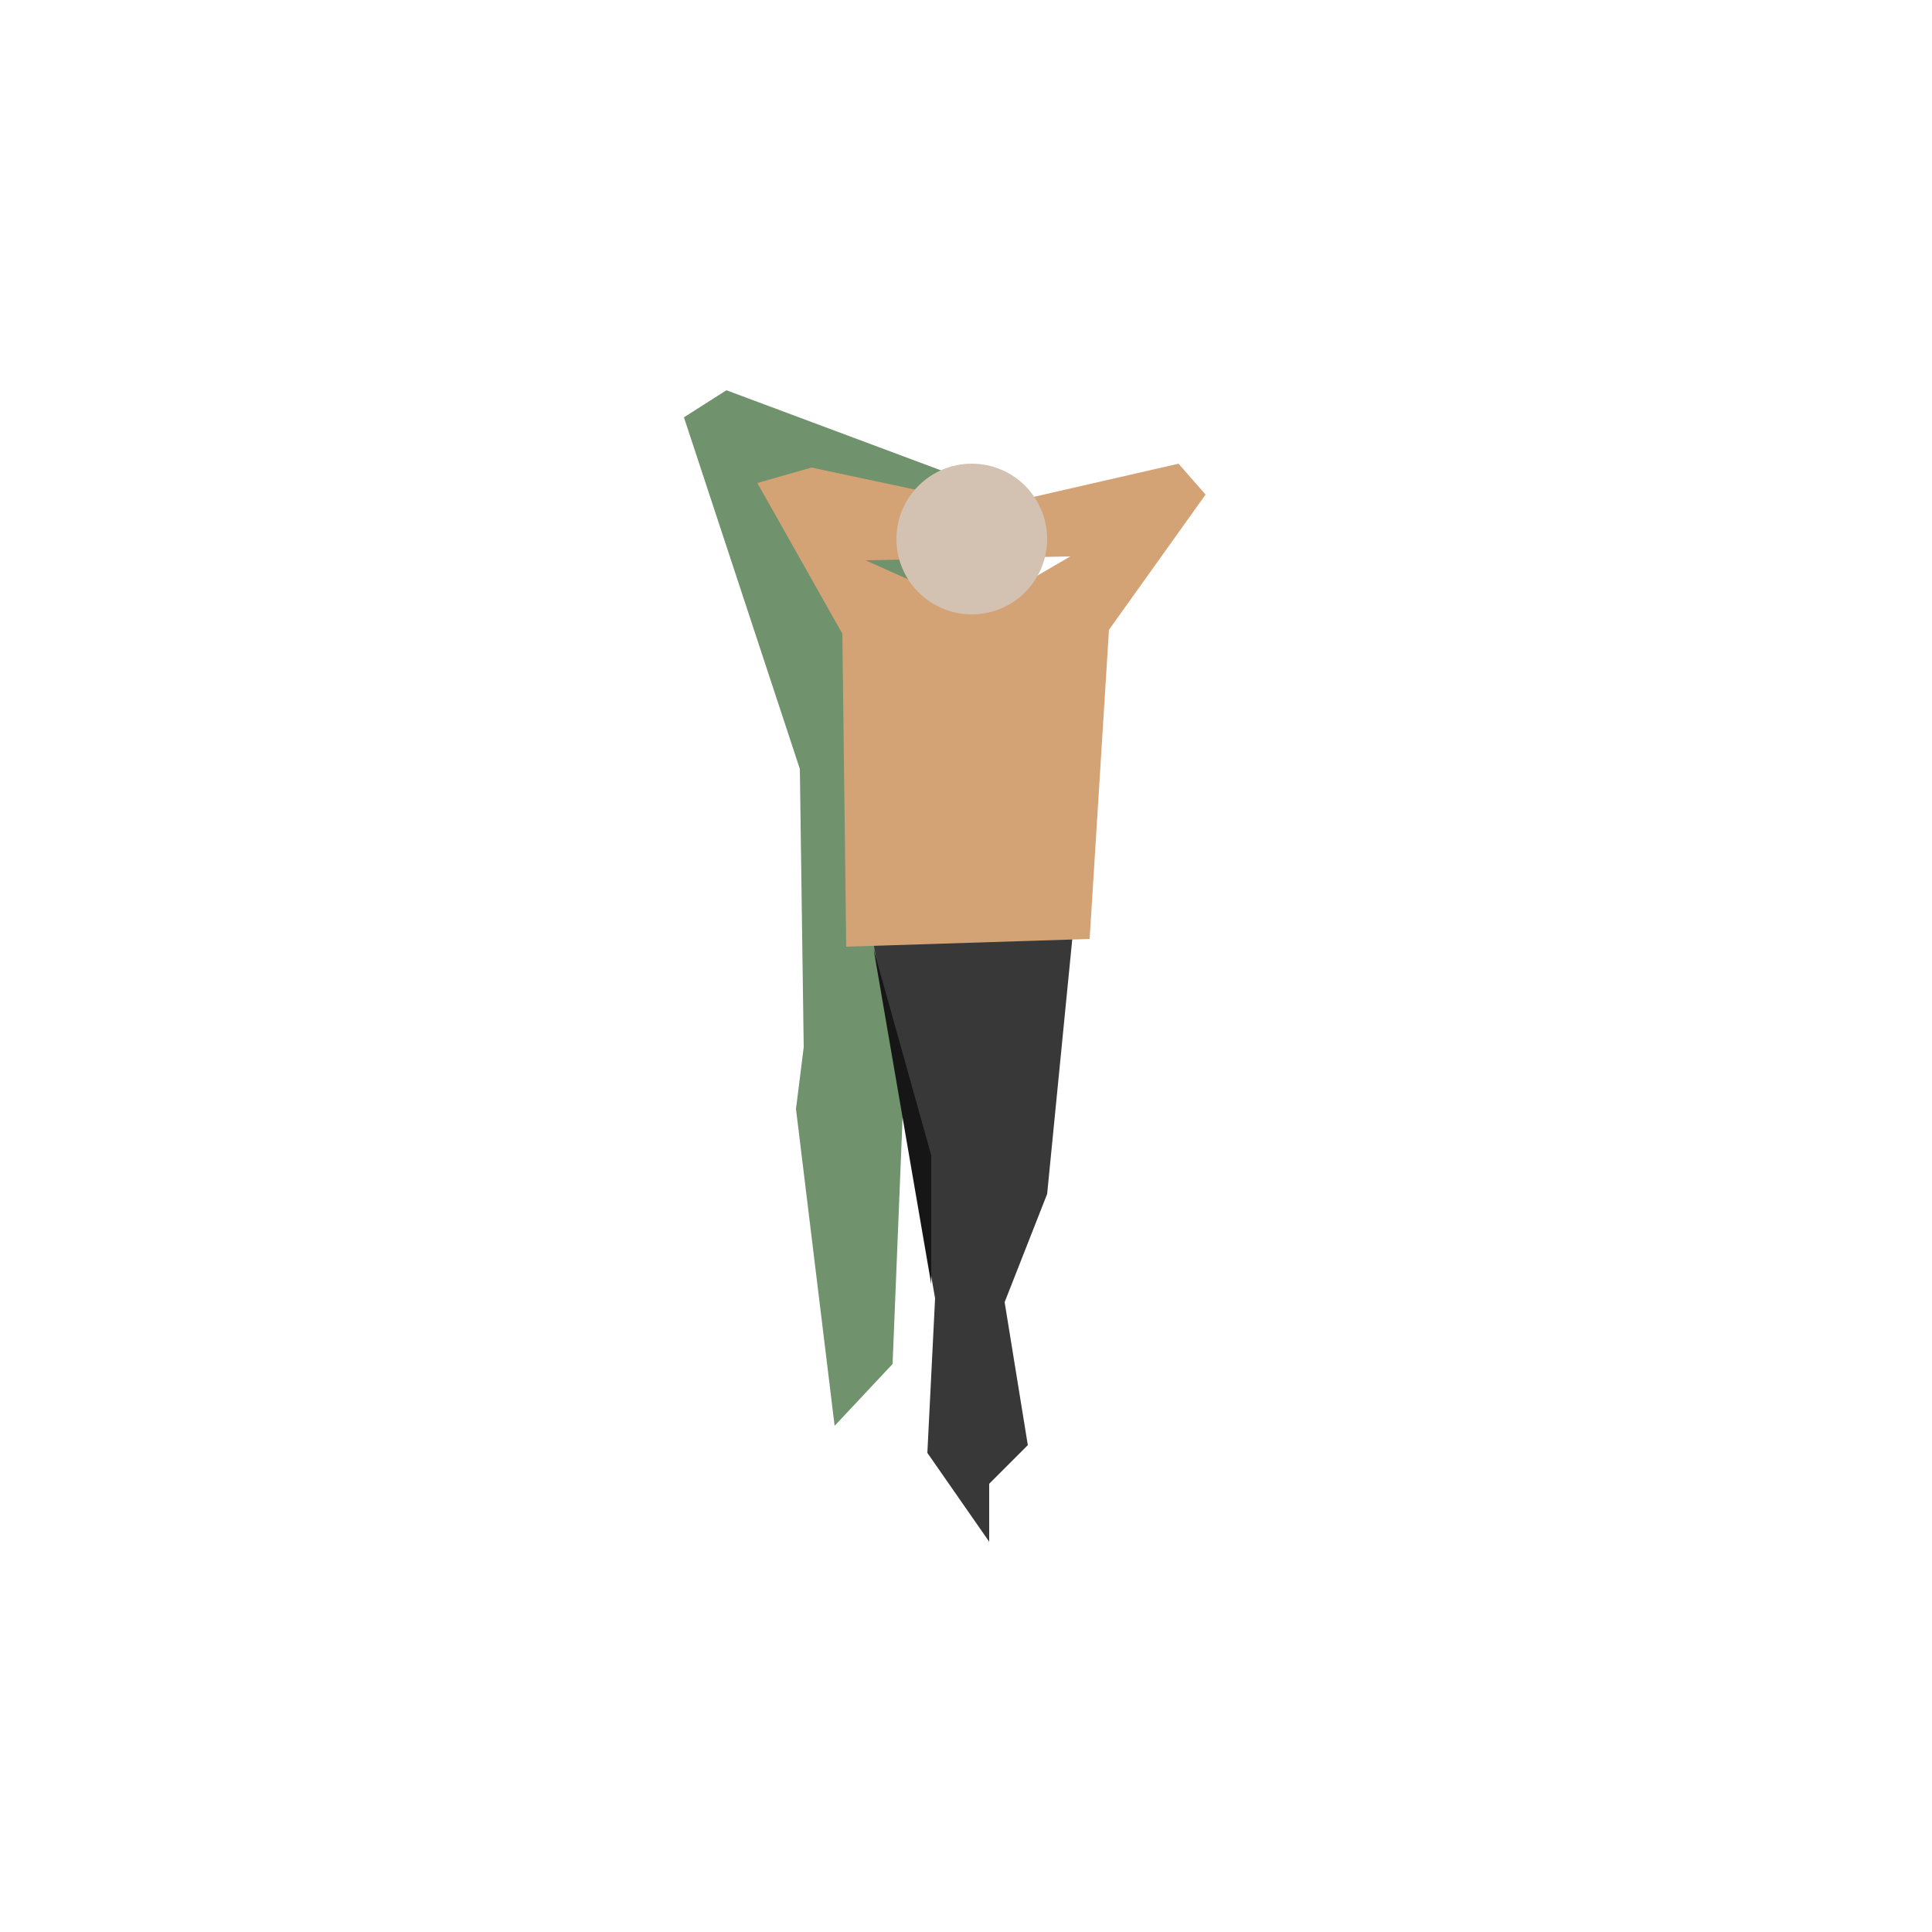
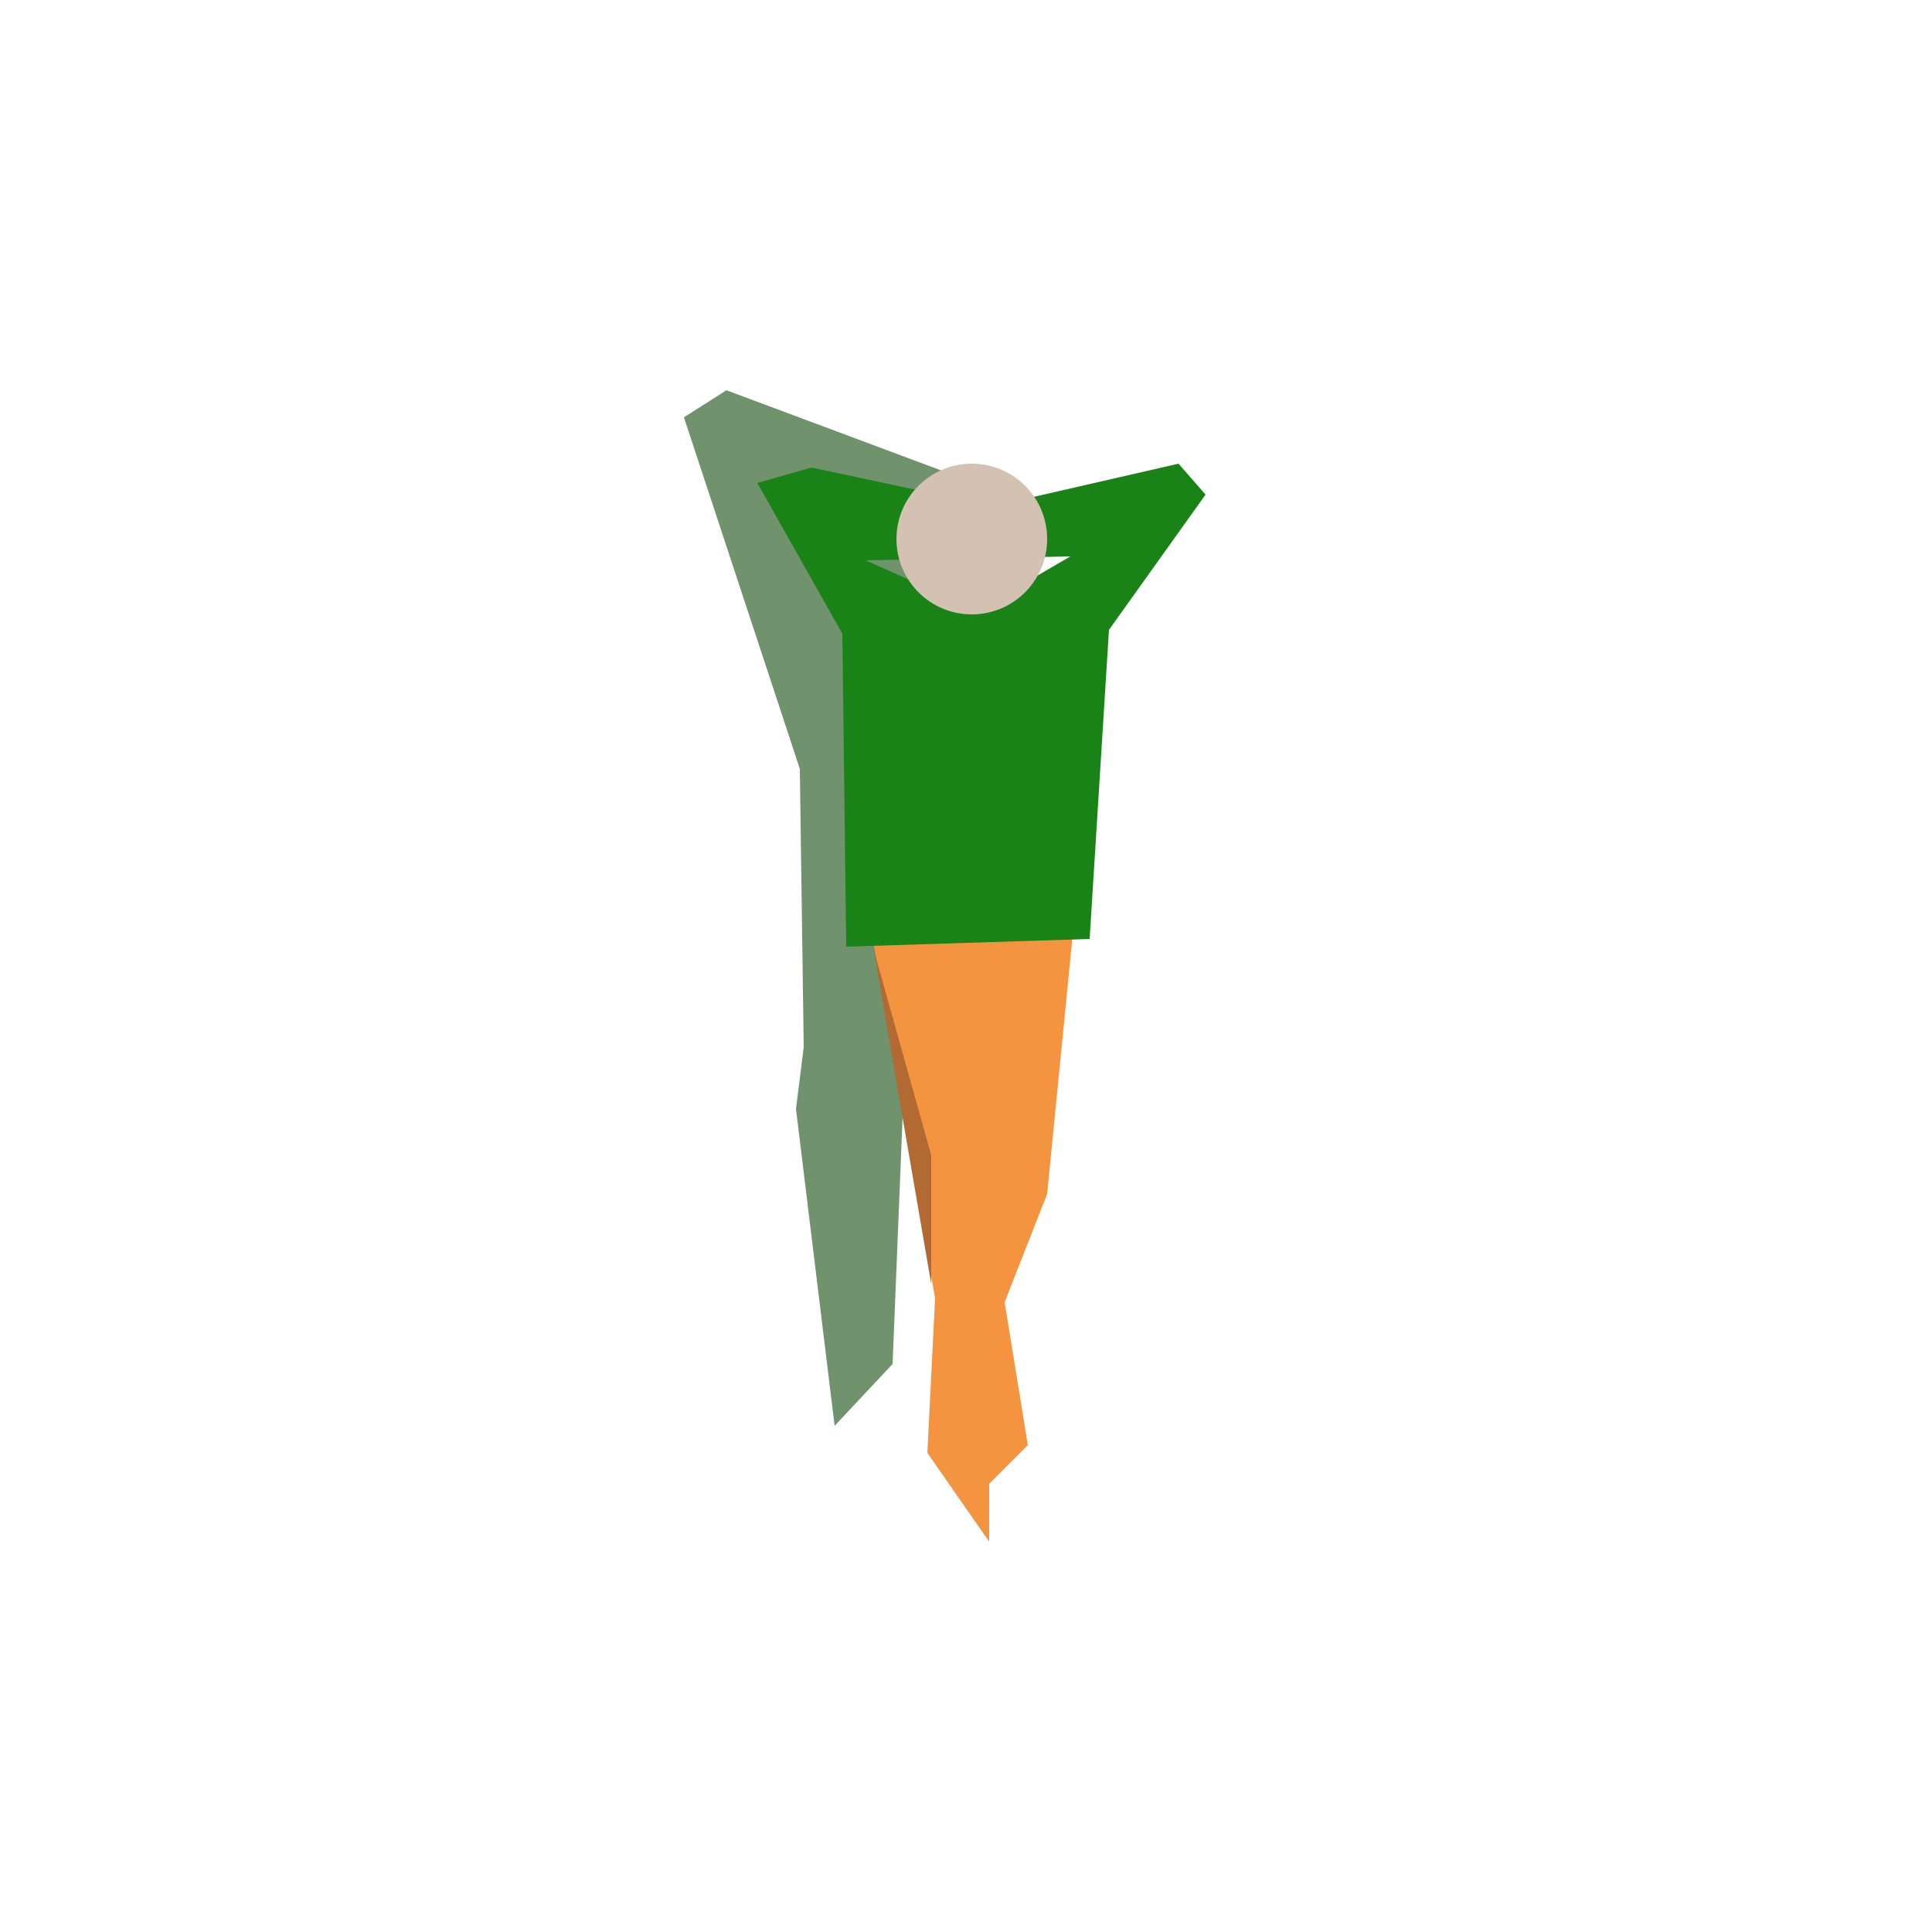
- <svg xmlns="http://www.w3.org/2000/svg" version="1.1" x="0px" y="0px" viewBox="0 0 500 500" style="enable-background:new 0 0 500 500;" xml:space="preserve">
+ <svg xmlns="http://www.w3.org/2000/svg" version="1.1" id="Layer_1" x="0px" y="0px" viewBox="0 0 500 500" style="enable-background:new 0 0 500 500;" xml:space="preserve">
  <style type="text/css">
	.st0{fill:#70926C;}
- 	.st1{fill:#383839;}
- 	.st2{fill:#D4A375;}
+ 	.st1{fill:#F59440;}
+ 	.st2{fill:#198317;}
	.st3{fill:#D3C1B2;}
- 	.st4{fill:#161616;}
+ 	.st4{fill:#B26932;}
</style>
  <g id="Capa_1">
</g>
  <g id="Capa_2">
    <polygon class="st0" points="263,129 188,101 177,108 207,199 208,271 206,287 216,369 231,353 234,279  " />
    <polygon class="st1" points="225,238 278,238 271,309 260,337 266,374 256,384 256,399 240,376 242,336  " />
    <path class="st2" d="M305,120l-48,11l-47-10l-14,4l22,39l1,81l63-2l5-80l25-35L305,120z M253,158l-29-13l53-1L253,158z" />
    <circle class="st3" cx="251.5" cy="139.5" r="19.5" />
    <polygon class="st4" points="241,332.3 241,299 226.1,245.7  " />
  </g>
</svg>
